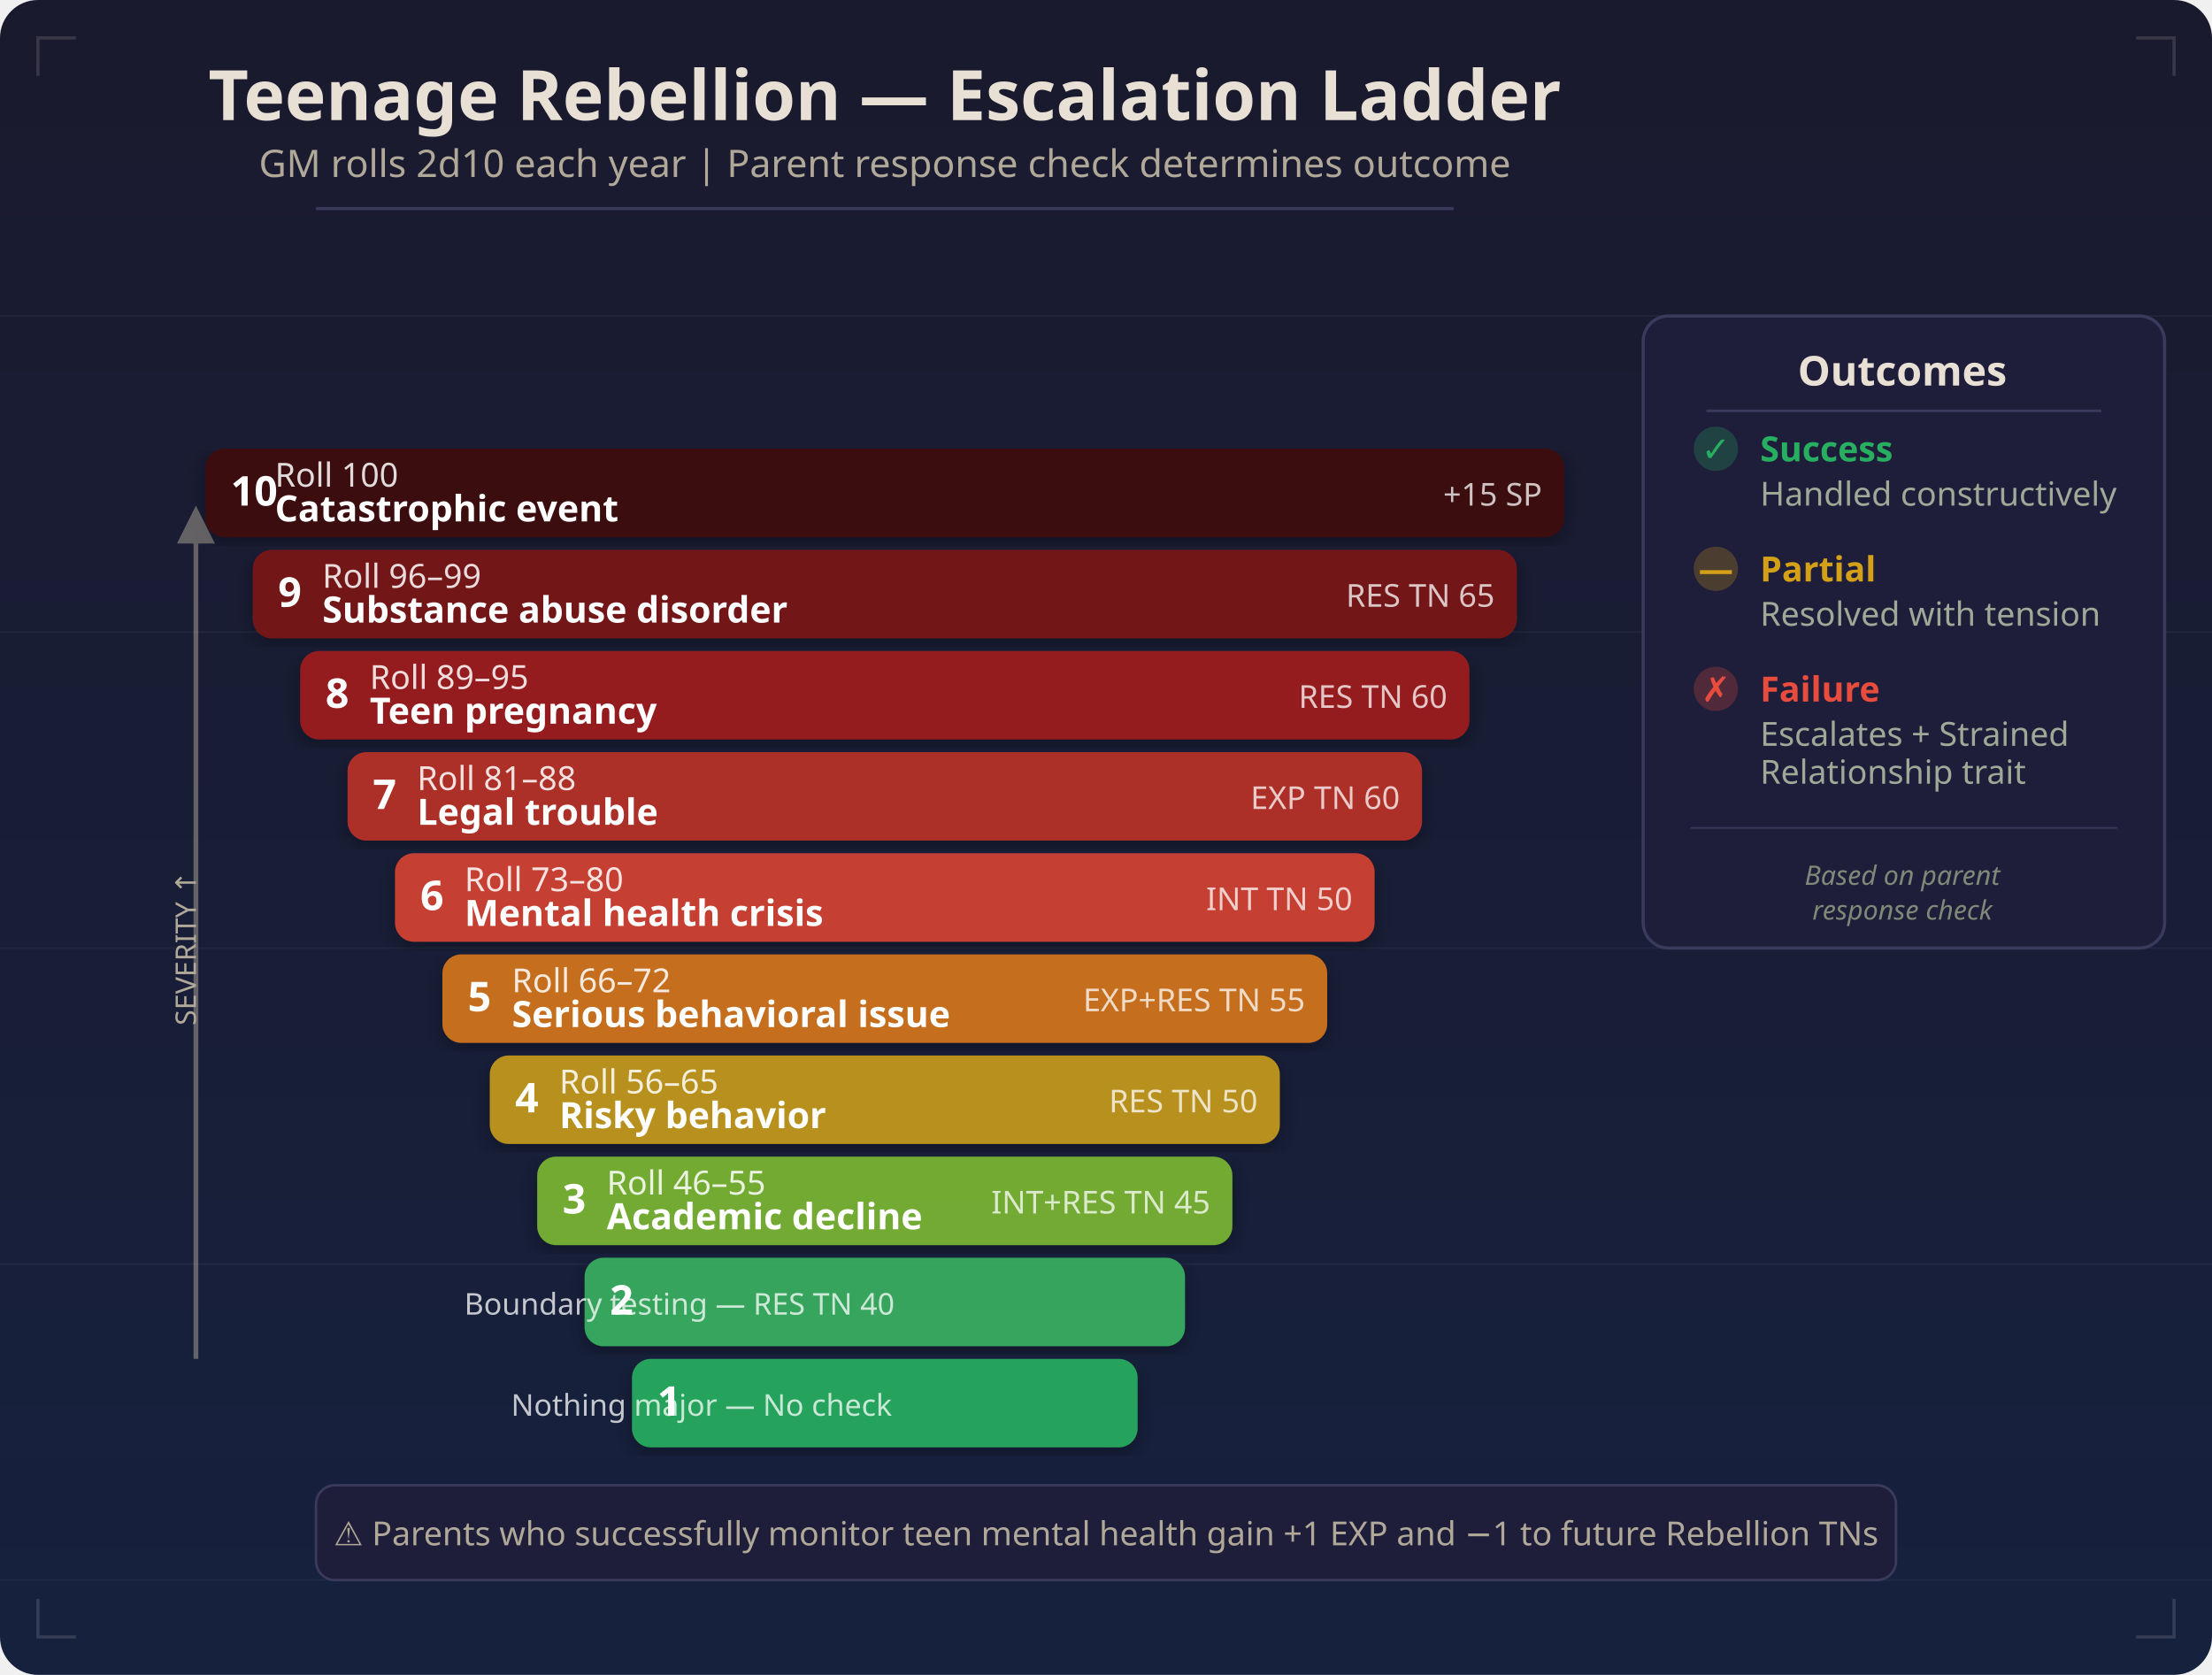
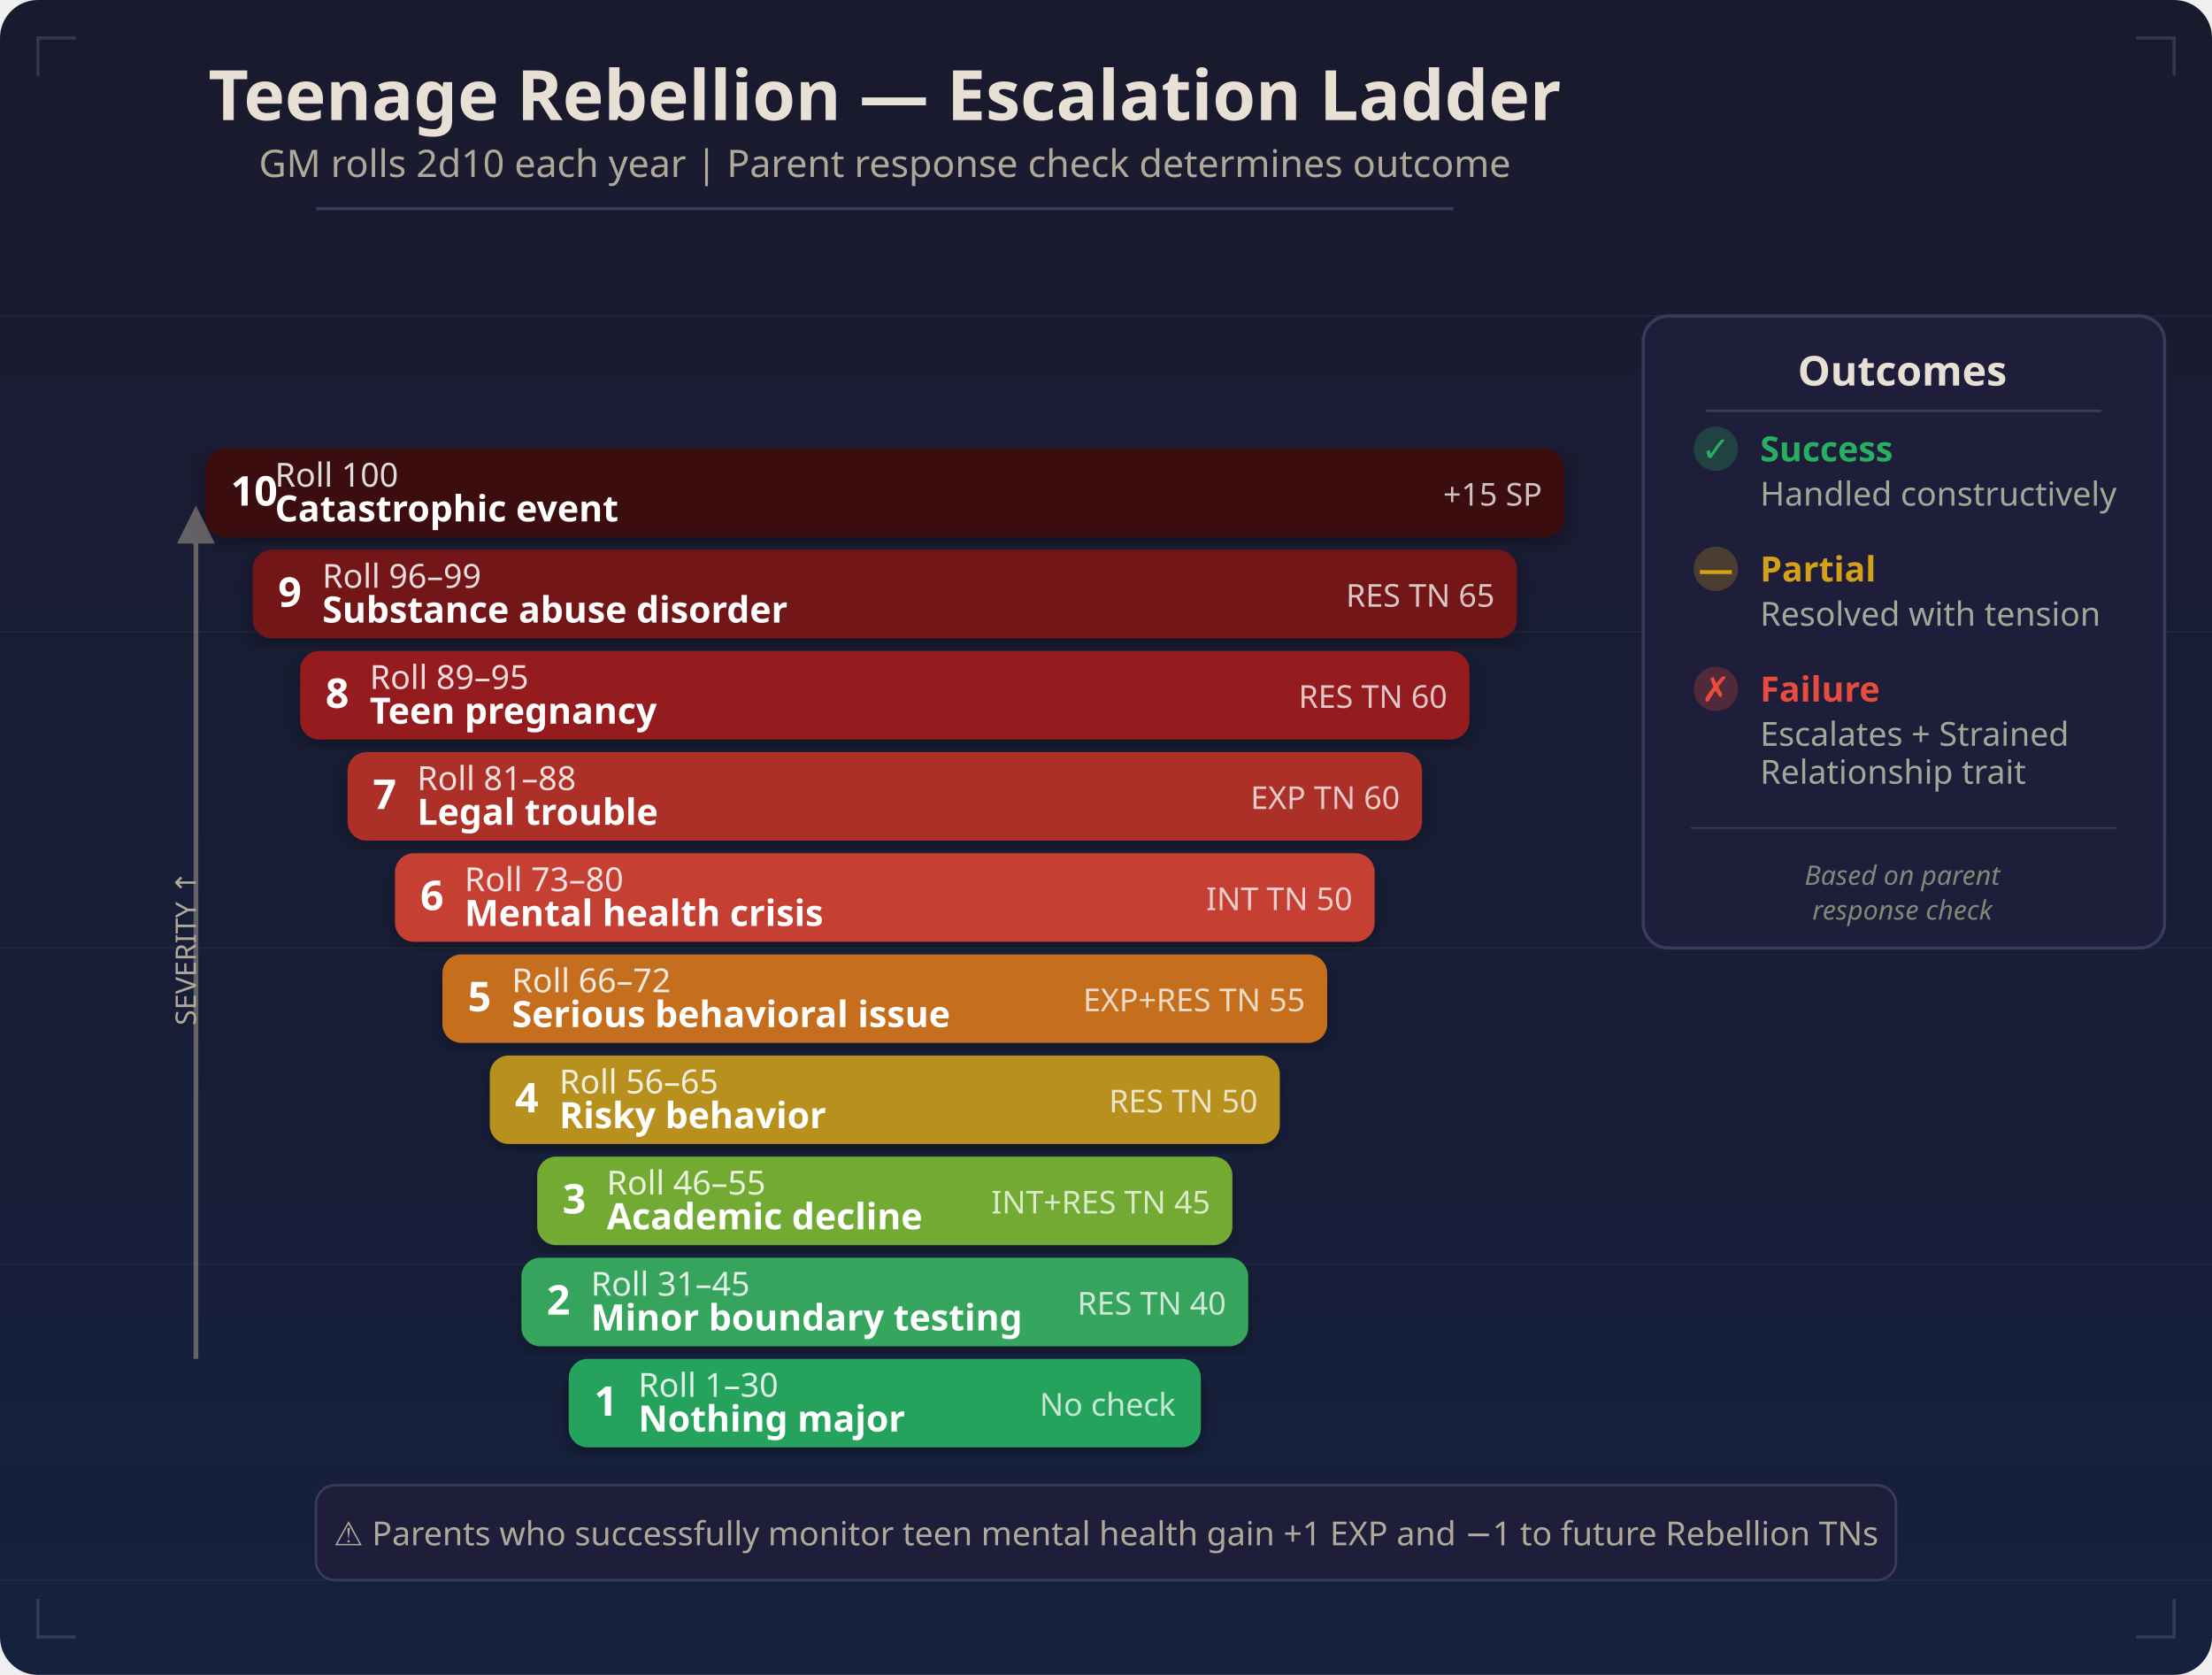
<svg xmlns="http://www.w3.org/2000/svg" viewBox="0 0 700 530" width="700" height="530">
  <defs>
    <style>
      text { font-family: system-ui, sans-serif; }
      .title { font-size: 22px; font-weight: 700; fill: #e8e0d4; }
      .subtitle { font-size: 12px; fill: #b0a898; }
      .level-num { font-size: 13px; font-weight: 700; fill: #fff; }
      .level-desc { font-size: 11.5px; font-weight: 600; fill: #fff; }
      .level-roll { font-size: 10.5px; fill: rgba(255,255,255,0.85); }
      .level-check { font-size: 10px; fill: rgba(255,255,255,0.75); }
      .level-check-narrow { font-size: 9.5px; fill: rgba(255,255,255,0.75); }
      .outcome-label { font-size: 11px; font-weight: 600; }
      .outcome-text { font-size: 10.5px; }
      .footer { font-size: 10px; fill: #b0a898; }
    </style>
    <linearGradient id="bg" x1="0" y1="0" x2="0" y2="1">
      <stop offset="0%" stop-color="#1a1a2e" />
      <stop offset="100%" stop-color="#16213e" />
    </linearGradient>
    <filter id="shadow" x="-5%" y="-5%" width="110%" height="115%">
      <feDropShadow dx="0" dy="2" stdDeviation="3" flood-color="#000" flood-opacity="0.35" />
    </filter>
  </defs>
  <rect width="700" height="530" rx="12" fill="url(#bg)" />
  <g opacity="0.04" stroke="#fff" stroke-width="0.5">
    <line x1="0" y1="100" x2="700" y2="100" />
    <line x1="0" y1="200" x2="700" y2="200" />
    <line x1="0" y1="300" x2="700" y2="300" />
    <line x1="0" y1="400" x2="700" y2="400" />
    <line x1="0" y1="500" x2="700" y2="500" />
  </g>
  <text x="280" y="38" text-anchor="middle" class="title">Teenage Rebellion — Escalation Ladder</text>
  <text x="280" y="56" text-anchor="middle" class="subtitle">GM rolls 2d10 each year  |  Parent response check determines outcome</text>
  <line x1="100" y1="66" x2="460" y2="66" stroke="#3a3a5c" stroke-width="1" />
-   <rect x="200" y="430" width="160" height="28" rx="6" fill="#27ae60" filter="url(#shadow)" opacity="0.92" />
-   <text x="208" y="448" class="level-num">1</text>
-   <text x="222" y="448" class="level-check-narrow" text-anchor="middle">Nothing major — No check</text>
-   <rect x="185" y="398" width="190" height="28" rx="6" fill="#38b060" filter="url(#shadow)" opacity="0.92" />
-   <text x="193" y="416" class="level-num">2</text>
-   <text x="215" y="416" class="level-check-narrow" text-anchor="middle">Boundary testing — RES TN 40</text>
+   <rect x="180" y="430" width="200" height="28" rx="6" fill="#27ae60" filter="url(#shadow)" opacity="0.92" />
+   <text x="188" y="448" class="level-num">1</text>
+   <text x="202" y="442" class="level-roll">Roll 1–30</text>
+   <text x="202" y="453" class="level-desc">Nothing major</text>
+   <text x="372" y="448" class="level-check" text-anchor="end">No check</text>
+   <rect x="165" y="398" width="230" height="28" rx="6" fill="#38b060" filter="url(#shadow)" opacity="0.92" />
+   <text x="173" y="416" class="level-num">2</text>
+   <text x="187" y="410" class="level-roll">Roll 31–45</text>
+   <text x="187" y="421" class="level-desc">Minor boundary testing</text>
+   <text x="388" y="416" class="level-check" text-anchor="end">RES TN 40</text>
  <rect x="170" y="366" width="220" height="28" rx="6" fill="#7ab630" filter="url(#shadow)" opacity="0.92" />
  <text x="178" y="384" class="level-num">3</text>
  <text x="192" y="378" class="level-roll">Roll 46–55</text>
  <text x="192" y="389" class="level-desc">Academic decline</text>
  <text x="383" y="384" class="level-check" text-anchor="end">INT+RES TN 45</text>
  <rect x="155" y="334" width="250" height="28" rx="6" fill="#c49a1a" filter="url(#shadow)" opacity="0.92" />
  <text x="163" y="352" class="level-num">4</text>
  <text x="177" y="346" class="level-roll">Roll 56–65</text>
  <text x="177" y="357" class="level-desc">Risky behavior</text>
  <text x="398" y="352" class="level-check" text-anchor="end">RES TN 50</text>
  <rect x="140" y="302" width="280" height="28" rx="6" fill="#d4751e" filter="url(#shadow)" opacity="0.92" />
  <text x="148" y="320" class="level-num">5</text>
  <text x="162" y="314" class="level-roll">Roll 66–72</text>
  <text x="162" y="325" class="level-desc">Serious behavioral issue</text>
  <text x="413" y="320" class="level-check" text-anchor="end">EXP+RES TN 55</text>
  <rect x="125" y="270" width="310" height="28" rx="6" fill="#d44330" filter="url(#shadow)" opacity="0.92" />
  <text x="133" y="288" class="level-num">6</text>
  <text x="147" y="282" class="level-roll">Roll 73–80</text>
  <text x="147" y="293" class="level-desc">Mental health crisis</text>
  <text x="428" y="288" class="level-check" text-anchor="end">INT TN 50</text>
  <rect x="110" y="238" width="340" height="28" rx="6" fill="#b83228" filter="url(#shadow)" opacity="0.92" />
  <text x="118" y="256" class="level-num">7</text>
  <text x="132" y="250" class="level-roll">Roll 81–88</text>
  <text x="132" y="261" class="level-desc">Legal trouble</text>
  <text x="443" y="256" class="level-check" text-anchor="end">EXP TN 60</text>
  <rect x="95" y="206" width="370" height="28" rx="6" fill="#9e1e1e" filter="url(#shadow)" opacity="0.92" />
  <text x="103" y="224" class="level-num">8</text>
  <text x="117" y="218" class="level-roll">Roll 89–95</text>
  <text x="117" y="229" class="level-desc">Teen pregnancy</text>
  <text x="458" y="224" class="level-check" text-anchor="end">RES TN 60</text>
  <rect x="80" y="174" width="400" height="28" rx="6" fill="#7a1515" filter="url(#shadow)" opacity="0.92" />
  <text x="88" y="192" class="level-num">9</text>
  <text x="102" y="186" class="level-roll">Roll 96–99</text>
  <text x="102" y="197" class="level-desc">Substance abuse disorder</text>
  <text x="473" y="192" class="level-check" text-anchor="end">RES TN 65</text>
  <rect x="65" y="142" width="430" height="28" rx="6" fill="#3d0c0c" filter="url(#shadow)" opacity="0.95" />
  <text x="73" y="160" class="level-num">10</text>
  <text x="87" y="154" class="level-roll">Roll 100</text>
  <text x="87" y="165" class="level-desc">Catastrophic event</text>
  <text x="488" y="160" class="level-check" text-anchor="end">+15 SP</text>
  <g opacity="0.5" stroke="#b0a898" stroke-width="1.5" fill="none">
    <path d="M 62 430 L 62 170" />
    <polygon points="62,160 56,172 68,172" fill="#b0a898" stroke="none" />
  </g>
  <text x="62" y="300" text-anchor="middle" font-size="9" fill="#b0a898" transform="rotate(-90,62,300)">SEVERITY ↑</text>
  <g transform="translate(520, 100)">
    <rect x="0" y="0" width="165" height="200" rx="8" fill="#1e1e3a" stroke="#3a3a5c" stroke-width="1" />
    <text x="82" y="22" text-anchor="middle" font-size="13" font-weight="700" fill="#e8e0d4">Outcomes</text>
    <line x1="20" y1="30" x2="145" y2="30" stroke="#3a3a5c" stroke-width="0.8" />
    <g transform="translate(15, 42)">
      <circle cx="8" cy="0" r="7" fill="#27ae60" opacity="0.25" />
      <text x="8" y="4" text-anchor="middle" font-size="11" fill="#27ae60" font-weight="700">✓</text>
      <text x="22" y="4" class="outcome-label" fill="#27ae60">Success</text>
      <text x="22" y="18" class="outcome-text" fill="#a0a898">Handled constructively</text>
    </g>
    <g transform="translate(15, 80)">
      <circle cx="8" cy="0" r="7" fill="#d4a017" opacity="0.25" />
      <text x="8" y="4" text-anchor="middle" font-size="11" fill="#d4a017" font-weight="700">—</text>
      <text x="22" y="4" class="outcome-label" fill="#d4a017">Partial</text>
      <text x="22" y="18" class="outcome-text" fill="#a0a898">Resolved with tension</text>
    </g>
    <g transform="translate(15, 118)">
      <circle cx="8" cy="0" r="7" fill="#e74c3c" opacity="0.25" />
      <text x="8" y="4" text-anchor="middle" font-size="11" fill="#e74c3c" font-weight="700">✗</text>
      <text x="22" y="4" class="outcome-label" fill="#e74c3c">Failure</text>
      <text x="22" y="18" class="outcome-text" fill="#a0a898">Escalates + Strained</text>
      <text x="22" y="30" class="outcome-text" fill="#a0a898">Relationship trait</text>
    </g>
    <line x1="15" y1="162" x2="150" y2="162" stroke="#3a3a5c" stroke-width="0.5" />
    <text x="82" y="180" text-anchor="middle" font-size="8.5" fill="#808878" font-style="italic">Based on parent</text>
    <text x="82" y="191" text-anchor="middle" font-size="8.5" fill="#808878" font-style="italic">response check</text>
  </g>
  <g transform="translate(100, 470)">
    <rect x="0" y="0" width="500" height="30" rx="6" fill="#1e1e3a" stroke="#3a3a5c" stroke-width="0.8" />
    <text x="250" y="19" text-anchor="middle" font-size="10.5" fill="#b0a898">
      ⚠️ Parents who successfully monitor teen mental health gain +1 EXP and −1 to future Rebellion TNs
    </text>
  </g>
  <g opacity="0.15" stroke="#e8e0d4" stroke-width="1" fill="none">
    <path d="M 12,24 L 12,12 L 24,12" />
    <path d="M 688,24 L 688,12 L 676,12" />
    <path d="M 12,506 L 12,518 L 24,518" />
    <path d="M 688,506 L 688,518 L 676,518" />
  </g>
</svg>
